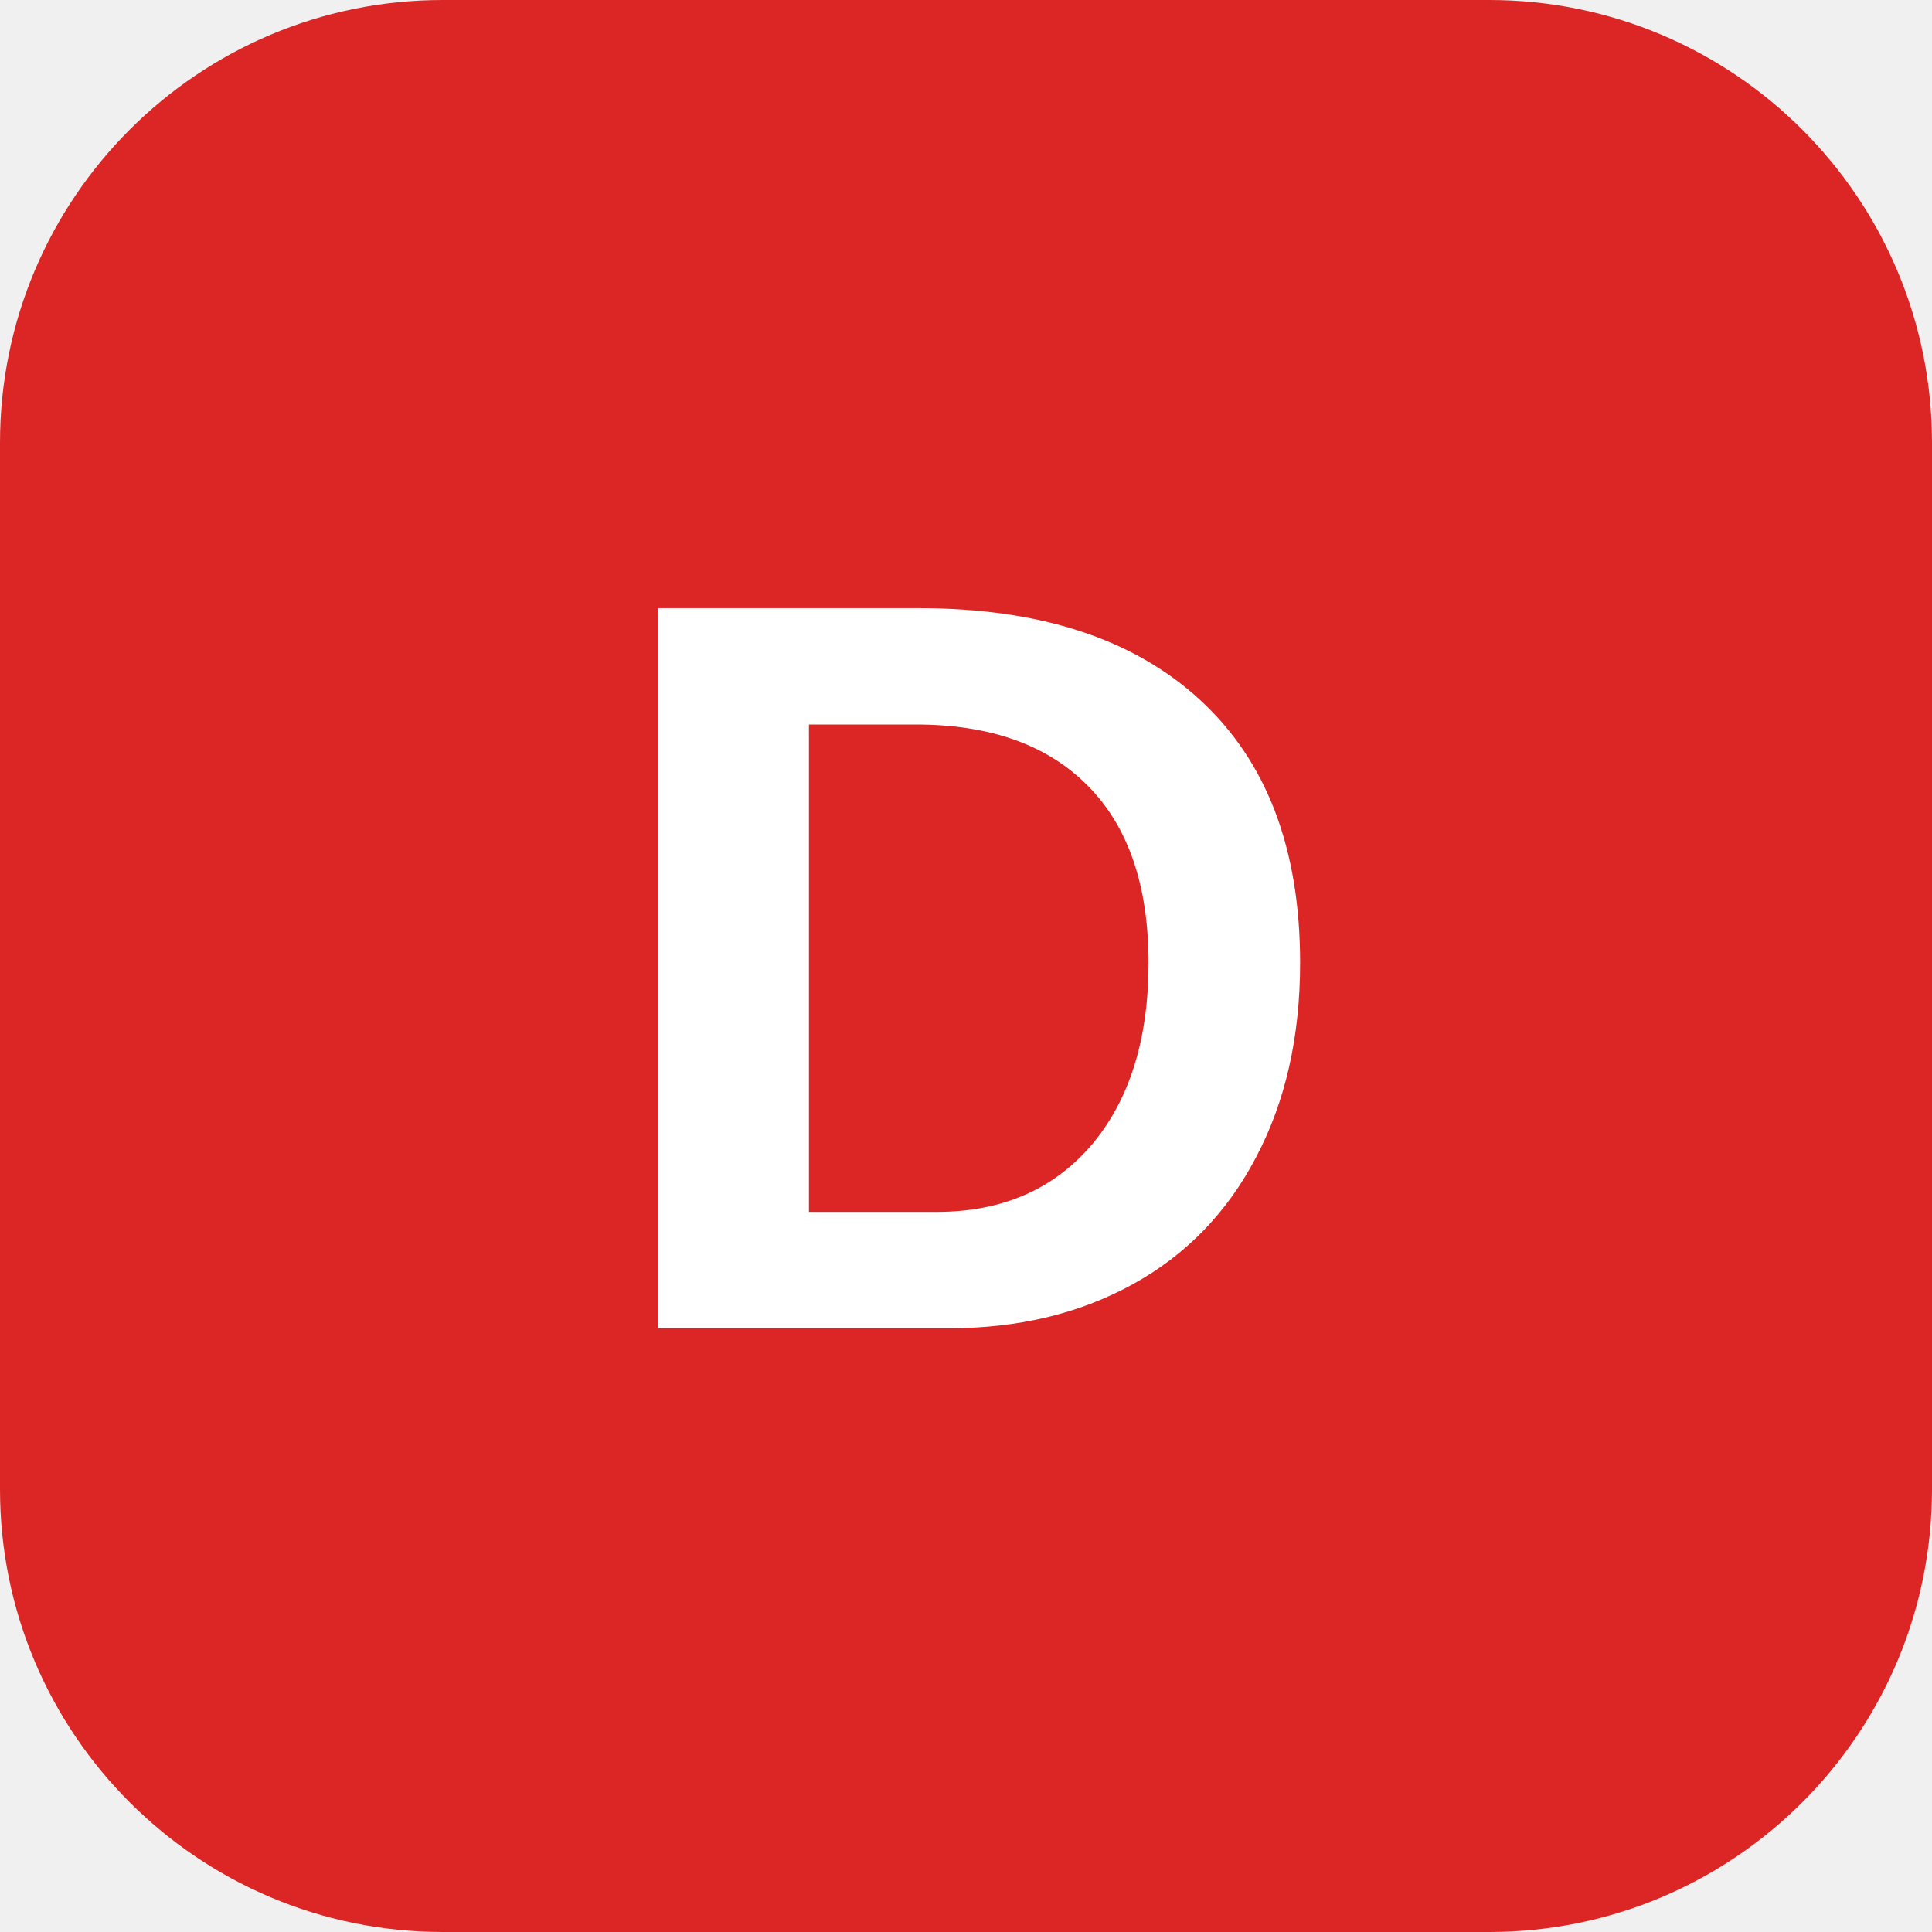
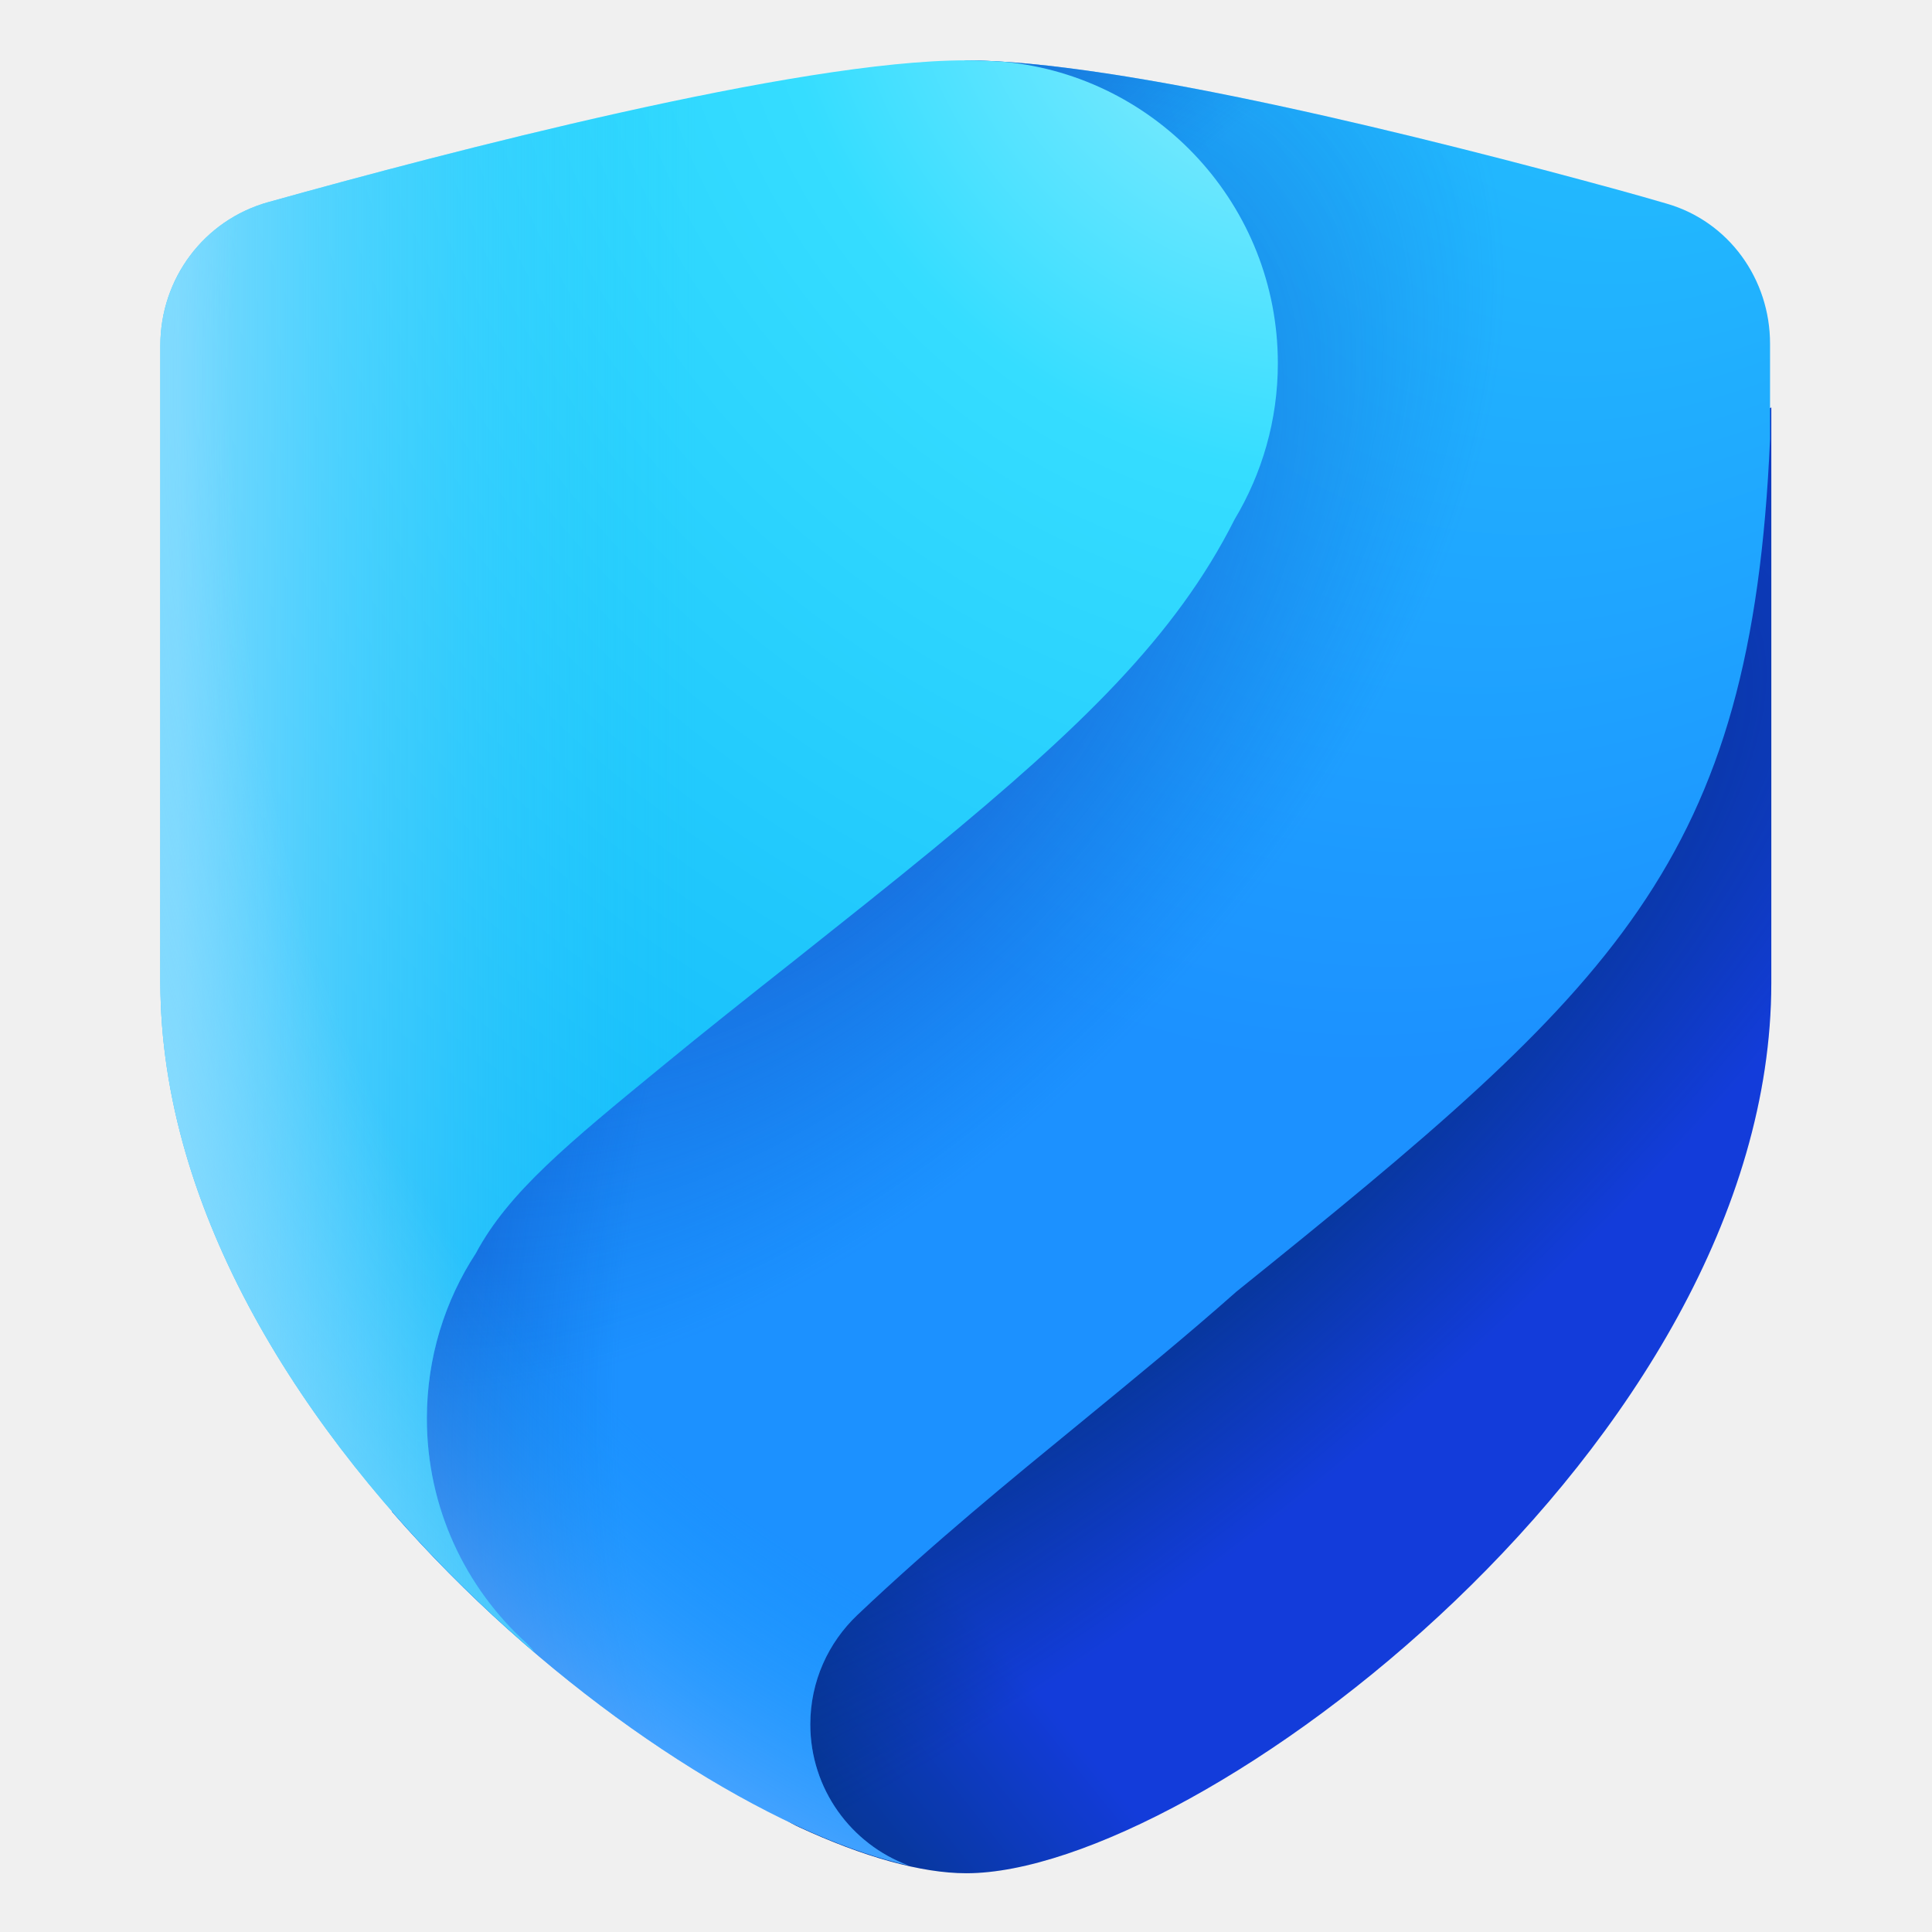
- <svg xmlns="http://www.w3.org/2000/svg" viewBox="0 0 48 48">
-   <rect width="48" height="48" rx="11" fill="#DC2626" />
-   <text x="24" y="33" font-family="Segoe UI, system-ui, Arial, sans-serif" font-size="26" font-weight="700" fill="#fff" text-anchor="middle">D</text>
+ <svg xmlns="http://www.w3.org/2000/svg" width="17" height="17" viewBox="0 0 17 17" fill="none">
+   <mask id="mask0_1967_29591" style="mask-type:luminance" maskUnits="userSpaceOnUse" x="0" y="0" width="17" height="17">
+     <path d="M17 0H0V17H17V0Z" fill="white" />
+   </mask>
+   <g mask="url(#mask0_1967_29591)">
+     <path d="M15.586 8.649V3.586C8.401 6.394 5.774 8.538 6.488 15.3C6.524 15.634 6.723 15.935 7.028 16.076C7.595 16.339 8.107 16.483 8.503 16.483C10.526 16.483 15.586 12.703 15.586 8.649Z" fill="url(#paint0_linear_1967_29591)" />
+     <path d="M15.586 8.649V3.586C8.401 6.394 5.774 8.538 6.488 15.3C6.524 15.634 6.723 15.935 7.028 16.076C7.595 16.339 8.107 16.483 8.503 16.483C10.526 16.483 15.586 12.703 15.586 8.649Z" fill="url(#paint1_radial_1967_29591)" fill-opacity="0.6" />
+     <path d="M8.492 0.531C9.854 0.531 12.591 1.22 14.236 1.67C14.389 1.712 14.533 1.753 14.666 1.792C15.213 1.95 15.575 2.456 15.575 3.025V3.862C15.413 7.592 14.218 8.678 10.881 11.364C10.443 11.752 9.993 12.12 9.536 12.495C8.881 13.031 8.211 13.579 7.544 14.211C7.289 14.453 7.13 14.794 7.13 15.173C7.13 15.742 7.489 16.227 7.993 16.414C7.87 16.386 7.741 16.35 7.607 16.305C6.387 15.896 4.739 14.782 3.45 13.303C2.433 6.967 4.426 3.862 8.492 0.531Z" fill="url(#paint2_radial_1967_29591)" />
+     <path d="M8.492 0.531C9.854 0.531 12.591 1.22 14.236 1.67C14.389 1.712 14.533 1.753 14.666 1.792C15.213 1.95 15.575 2.456 15.575 3.025V3.862C15.413 7.592 14.218 8.678 10.881 11.364C10.443 11.752 9.993 12.12 9.536 12.495C8.881 13.031 8.211 13.579 7.544 14.211C7.289 14.453 7.13 14.794 7.13 15.173C7.13 15.742 7.489 16.227 7.993 16.414C7.87 16.386 7.741 16.35 7.607 16.305C6.387 15.896 4.739 14.782 3.45 13.303C2.433 6.967 4.426 3.862 8.492 0.531Z" fill="url(#paint3_radial_1967_29591)" fill-opacity="0.7" />
+     <path d="M8.492 0.531C9.854 0.531 12.591 1.22 14.236 1.67C14.389 1.712 14.533 1.753 14.666 1.792C15.213 1.95 15.575 2.456 15.575 3.025V3.862C15.413 7.592 14.218 8.678 10.881 11.364C10.443 11.752 9.993 12.12 9.536 12.495C8.881 13.031 8.211 13.579 7.544 14.211C7.289 14.453 7.13 14.794 7.13 15.173C7.13 15.742 7.489 16.227 7.993 16.414C7.87 16.386 7.741 16.35 7.607 16.305C6.387 15.896 4.739 14.782 3.45 13.303C2.433 6.967 4.426 3.862 8.492 0.531Z" fill="url(#paint4_radial_1967_29591)" fill-opacity="0.7" />
+     <path d="M8.492 0.531C9.854 0.531 12.591 1.22 14.236 1.67C14.389 1.712 14.533 1.753 14.666 1.792C15.213 1.95 15.575 2.456 15.575 3.025V3.862C15.413 7.592 14.218 8.678 10.881 11.364C10.443 11.752 9.993 12.12 9.536 12.495C8.881 13.031 8.211 13.579 7.544 14.211C7.289 14.453 7.13 14.794 7.13 15.173C7.13 15.742 7.489 16.227 7.993 16.414C7.87 16.386 7.741 16.35 7.607 16.305C6.387 15.896 4.739 14.782 3.45 13.303C2.433 6.967 4.426 3.862 8.492 0.531Z" fill="url(#paint5_radial_1967_29591)" fill-opacity="0.5" />
+     <path d="M2.359 1.779C3.923 1.341 7.017 0.531 8.495 0.531C8.601 0.531 8.716 0.536 8.838 0.544C10.188 0.674 11.244 1.812 11.244 3.197C11.244 3.699 11.104 4.169 10.863 4.571C10.345 5.601 9.499 6.411 8.211 7.472C7.841 7.776 7.417 8.112 6.994 8.448C6.594 8.764 6.195 9.08 5.845 9.368C4.993 10.066 4.473 10.493 4.187 11.028C3.914 11.446 3.756 11.945 3.756 12.482C3.756 13.267 4.095 13.972 4.635 14.46C4.653 14.479 4.67 14.498 4.687 14.516C4.692 14.524 4.697 14.53 4.701 14.537C4.53 14.391 4.36 14.238 4.194 14.078C2.676 12.627 1.411 10.668 1.411 8.64V3.039C1.411 2.453 1.794 1.937 2.359 1.779Z" fill="url(#paint6_radial_1967_29591)" />
+     <path d="M2.359 1.779C3.923 1.341 7.017 0.531 8.495 0.531C8.601 0.531 8.716 0.536 8.838 0.544C10.188 0.674 11.244 1.812 11.244 3.197C11.244 3.699 11.104 4.169 10.863 4.571C10.345 5.601 9.499 6.411 8.211 7.472C7.841 7.776 7.417 8.112 6.994 8.448C6.594 8.764 6.195 9.08 5.845 9.368C4.993 10.066 4.473 10.493 4.187 11.028C3.914 11.446 3.756 11.945 3.756 12.482C3.756 13.267 4.095 13.972 4.635 14.46C4.653 14.479 4.67 14.498 4.687 14.516C4.692 14.524 4.697 14.53 4.701 14.537C4.53 14.391 4.36 14.238 4.194 14.078C2.676 12.627 1.411 10.668 1.411 8.64V3.039C1.411 2.453 1.794 1.937 2.359 1.779Z" fill="url(#paint7_linear_1967_29591)" fill-opacity="0.8" />
+     <path d="M2.359 1.779C3.923 1.341 7.017 0.531 8.495 0.531C8.601 0.531 8.716 0.536 8.838 0.544C10.188 0.674 11.244 1.812 11.244 3.197C11.244 3.699 11.104 4.169 10.863 4.571C10.345 5.601 9.499 6.411 8.211 7.472C7.841 7.776 7.417 8.112 6.994 8.448C6.594 8.764 6.195 9.08 5.845 9.368C4.993 10.066 4.473 10.493 4.187 11.028C3.914 11.446 3.756 11.945 3.756 12.482C3.756 13.267 4.095 13.972 4.635 14.46C4.653 14.479 4.67 14.498 4.687 14.516C4.692 14.524 4.697 14.53 4.701 14.537C4.53 14.391 4.36 14.238 4.194 14.078C2.676 12.627 1.411 10.668 1.411 8.64V3.039C1.411 2.453 1.794 1.937 2.359 1.779Z" fill="url(#paint8_radial_1967_29591)" fill-opacity="0.5" />
+   </g>
+   <defs>
+     <linearGradient id="paint0_linear_1967_29591" x1="14.858" y1="8.221" x2="5.449" y2="15.762" gradientUnits="userSpaceOnUse">
+       <stop offset="0.716" stop-color="#143DE0" />
+       <stop offset="0.978" stop-color="#003375" />
+     </linearGradient>
+     <radialGradient id="paint1_radial_1967_29591" cx="0" cy="0" r="1" gradientUnits="userSpaceOnUse" gradientTransform="translate(9.58507 10.0347) rotate(50.2877) scale(8.38305 25.0616)">
+       <stop offset="0.228" stop-color="#003375" />
+       <stop offset="0.434" stop-color="#003375" stop-opacity="0.1" />
+     </radialGradient>
+     <radialGradient id="paint2_radial_1967_29591" cx="0" cy="0" r="1" gradientUnits="userSpaceOnUse" gradientTransform="translate(16.0382 -3.80138) rotate(119.584) scale(26.7885 17.2192)">
+       <stop offset="0.165" stop-color="#23C0FE" />
+       <stop offset="0.534" stop-color="#1C91FF" />
+     </radialGradient>
+     <radialGradient id="paint3_radial_1967_29591" cx="0" cy="0" r="1" gradientUnits="userSpaceOnUse" gradientTransform="translate(6.93354 5.79909) rotate(43.3819) scale(4.46055 7.93702)">
+       <stop offset="0.144" stop-color="#1B44B1" />
+       <stop offset="1" stop-color="#045ED1" stop-opacity="0" />
+     </radialGradient>
+     <radialGradient id="paint4_radial_1967_29591" cx="0" cy="0" r="1" gradientUnits="userSpaceOnUse" gradientTransform="translate(13.6438 9.16796) rotate(28.8937) scale(10.054 14.7367)">
+       <stop offset="0.728" stop-color="#045ED1" stop-opacity="0" />
+       <stop offset="0.951" stop-color="#1B44B1" />
+     </radialGradient>
+     <radialGradient id="paint5_radial_1967_29591" cx="0" cy="0" r="1" gradientUnits="userSpaceOnUse" gradientTransform="translate(9.98887 4.96786) rotate(-111.097) scale(16.2853 12.4481)">
+       <stop offset="0.642" stop-color="#11A7FF" stop-opacity="0" />
+       <stop offset="0.796" stop-color="#6AB3FF" />
+     </radialGradient>
+     <radialGradient id="paint6_radial_1967_29591" cx="0" cy="0" r="1" gradientUnits="userSpaceOnUse" gradientTransform="translate(11.2436 -0.224931) rotate(126.614) scale(19.5489 21.8299)">
+       <stop stop-color="#92EEFE" />
+       <stop offset="0.213" stop-color="#35DDFF" />
+       <stop offset="0.612" stop-color="#15BDFB" />
+       <stop offset="0.803" stop-color="#08B1F9" />
+     </radialGradient>
+     <linearGradient id="paint7_linear_1967_29591" x1="6.71" y1="6.093" x2="1.411" y2="6.093" gradientUnits="userSpaceOnUse">
+       <stop offset="0.111" stop-color="#22CBFD" stop-opacity="0" />
+       <stop offset="0.971" stop-color="#92DEFF" />
+     </linearGradient>
+     <radialGradient id="paint8_radial_1967_29591" cx="0" cy="0" r="1" gradientUnits="userSpaceOnUse" gradientTransform="translate(7.41213 2.8107) rotate(-87.7234) scale(15.3465 8.14396)">
+       <stop offset="0.658" stop-color="#92DEFF" stop-opacity="0" />
+       <stop offset="0.852" stop-color="#92DEFF" />
+     </radialGradient>
+   </defs>
</svg>
